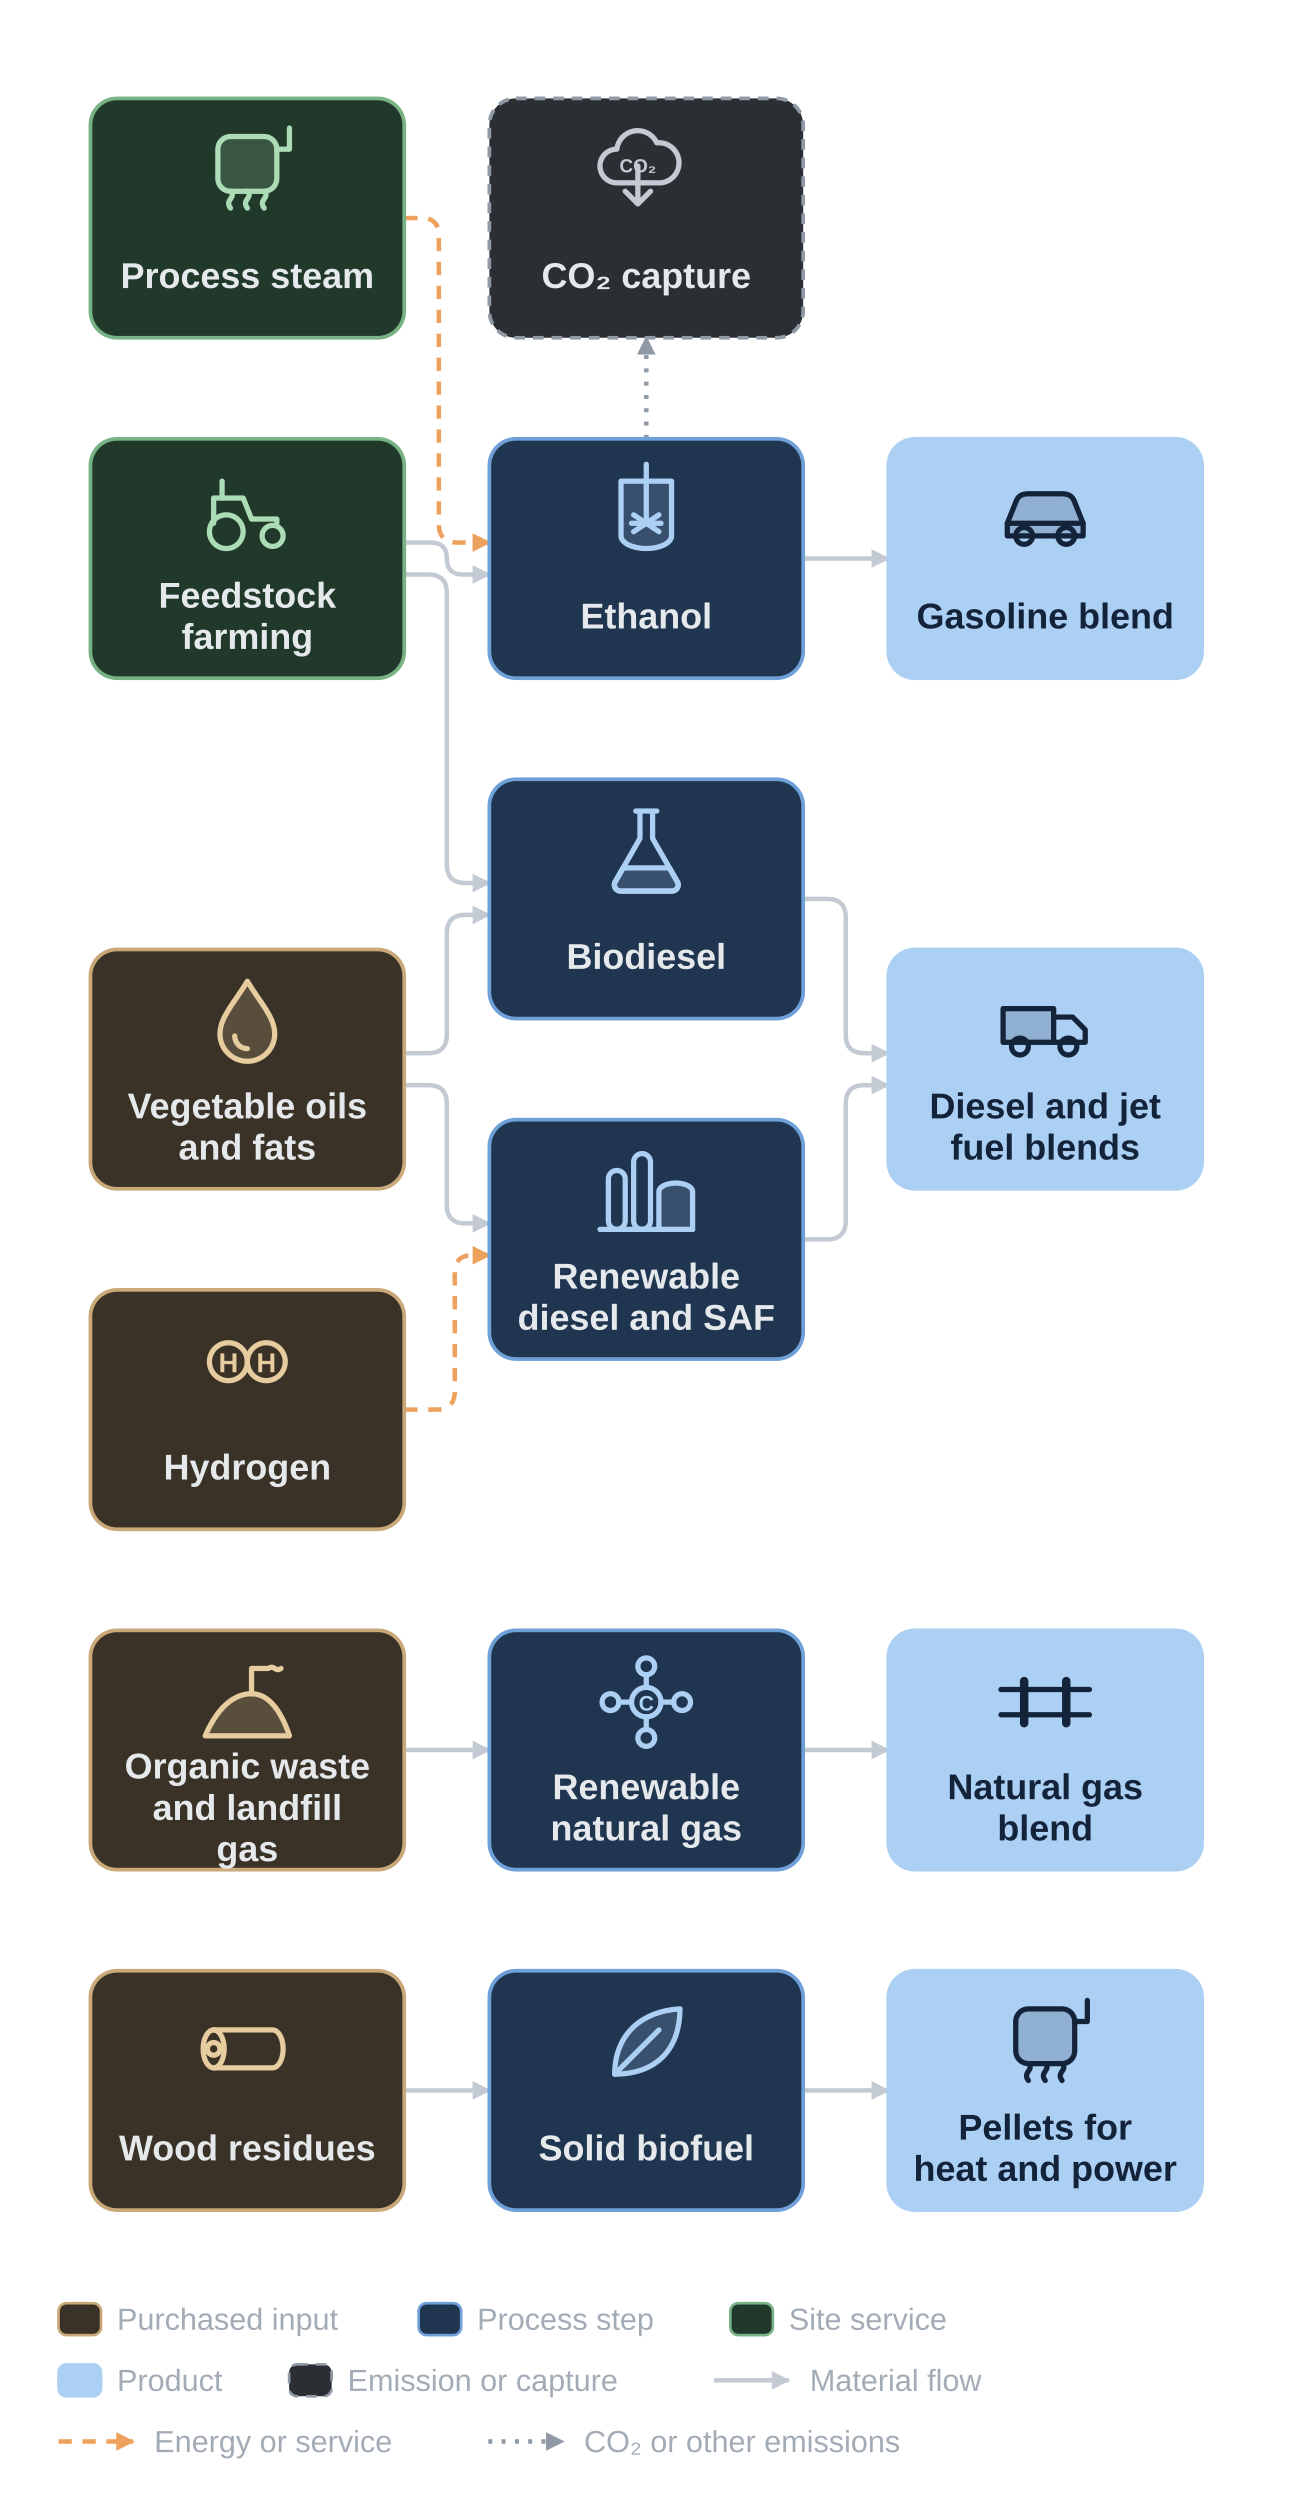
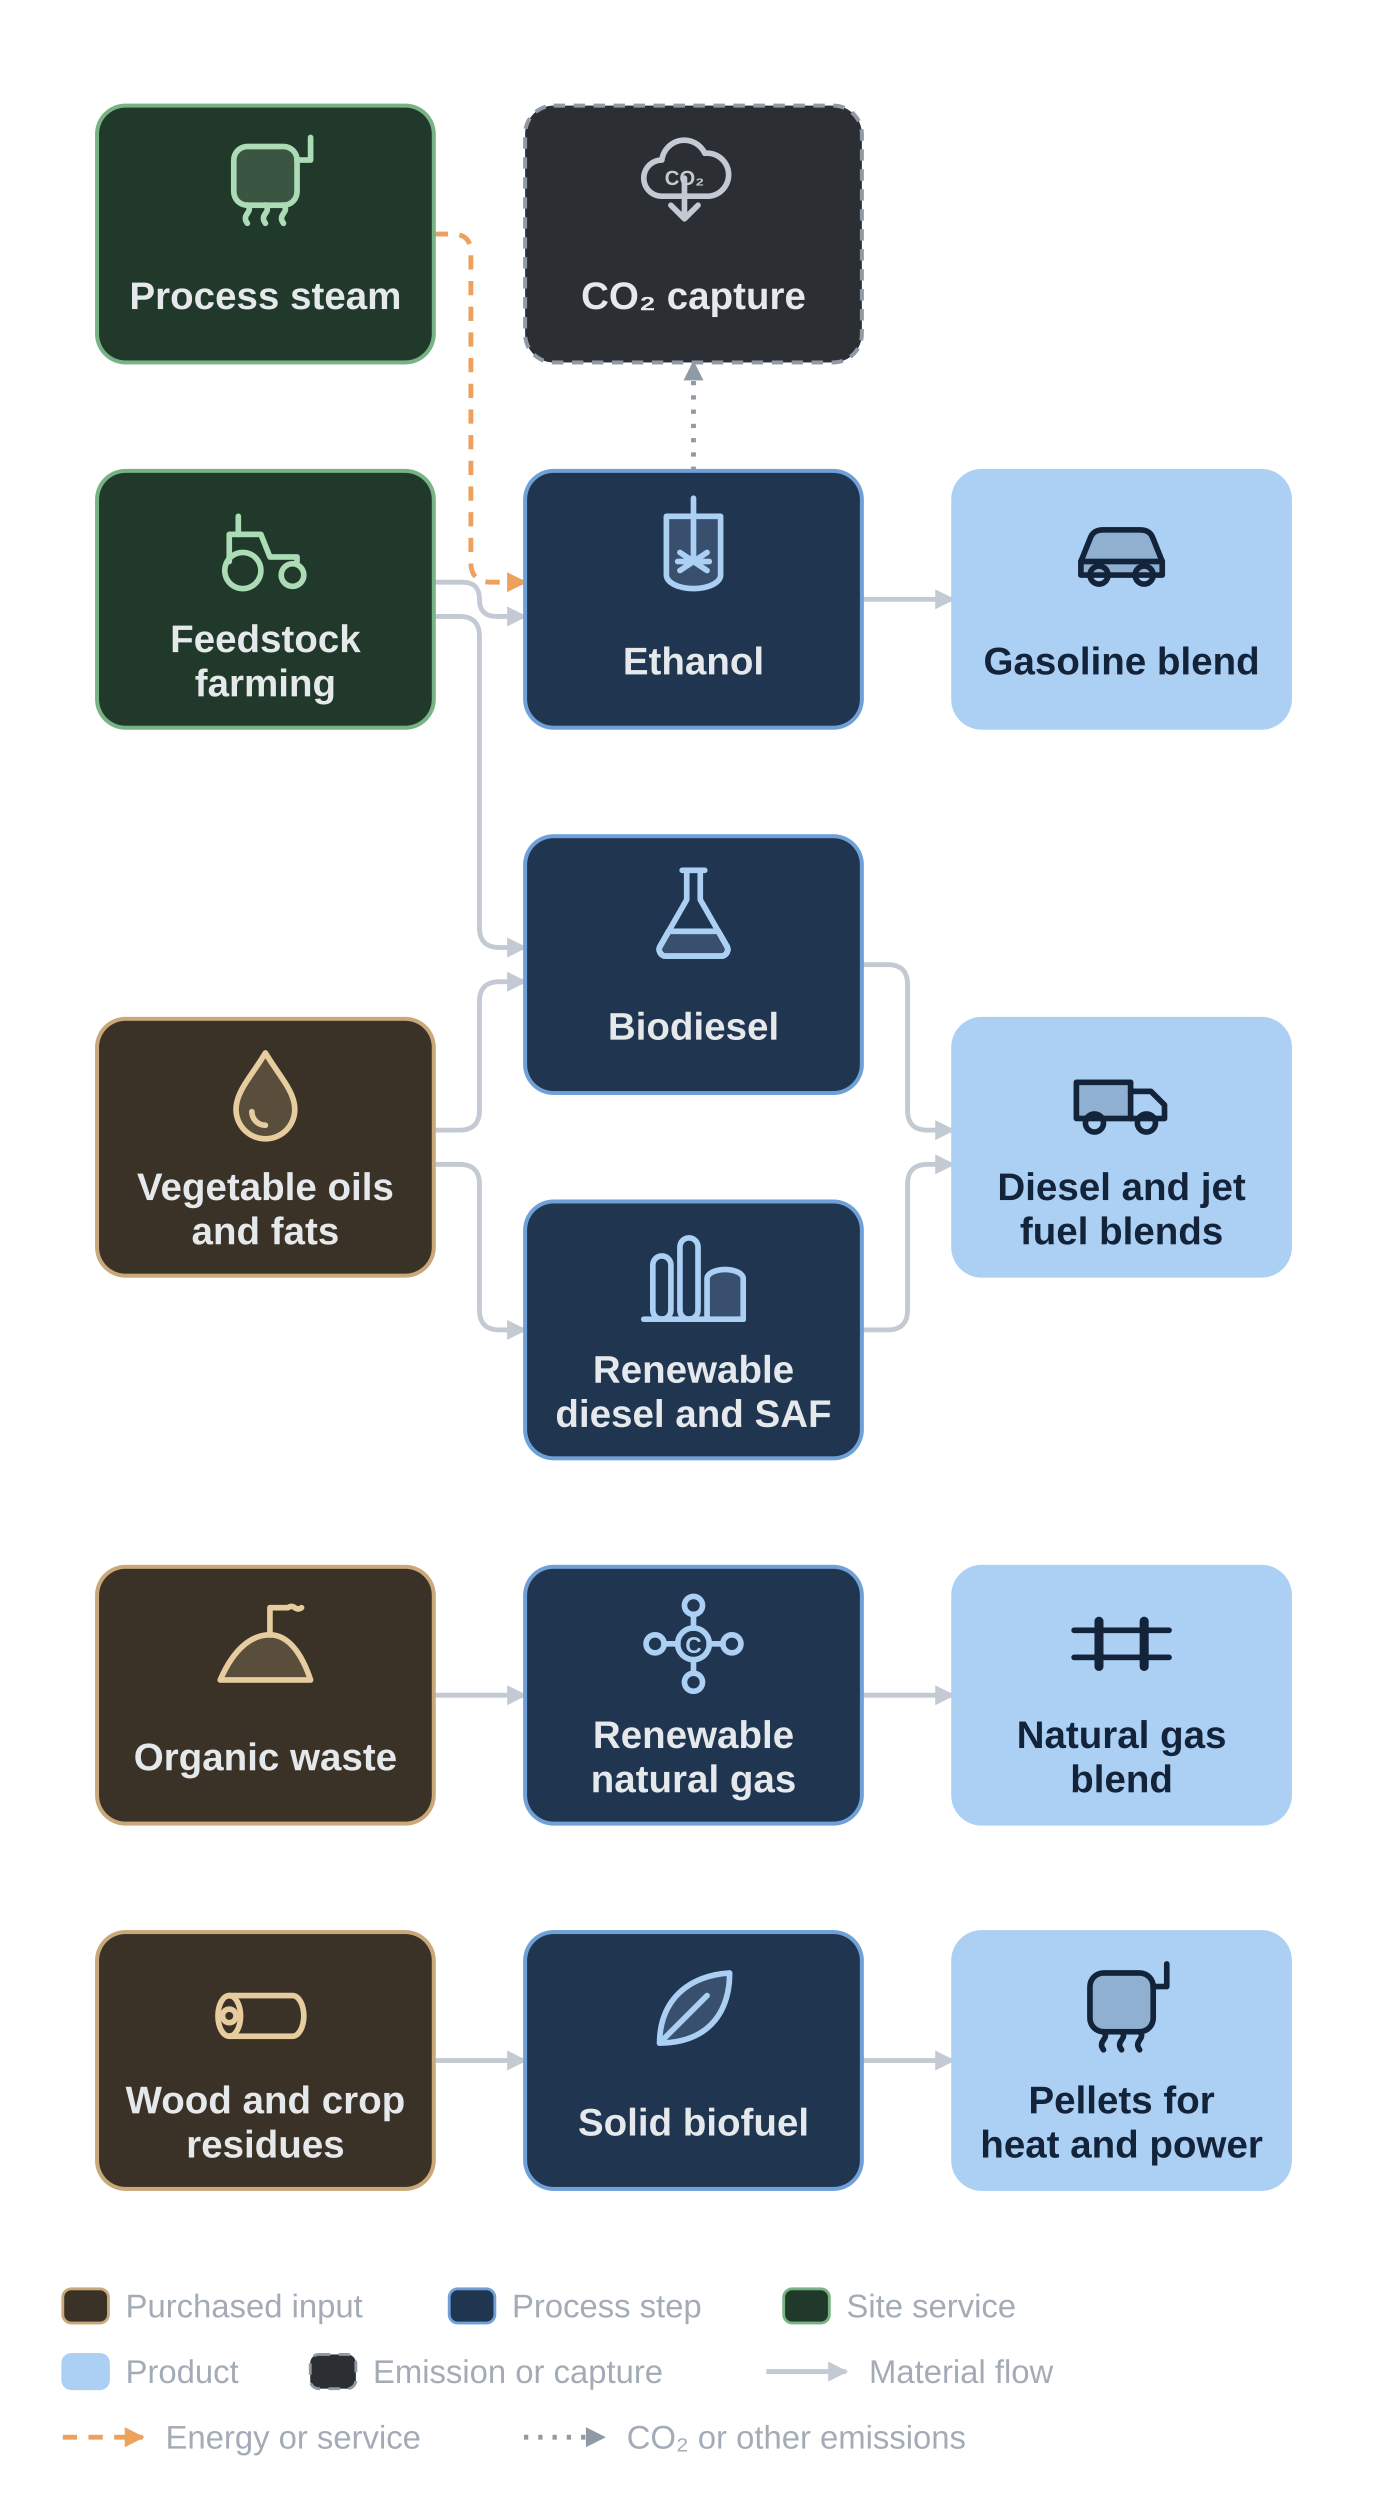
- <svg xmlns="http://www.w3.org/2000/svg" viewBox="0 0 486 940" width="486" height="940" font-family="'Source Sans Pro', 'Source Sans 3', 'Segoe UI', 'Helvetica Neue', Arial, sans-serif" role="img" aria-label="Biofuels process flowchart">
+ <svg xmlns="http://www.w3.org/2000/svg" viewBox="0 0 486 876" width="486" height="876" font-family="'Source Sans Pro', 'Source Sans 3', 'Segoe UI', 'Helvetica Neue', Arial, sans-serif" role="img" aria-label="Biofuels process flowchart">
  <defs>
    <symbol id="icon-biomass" viewBox="0 0 48 48">
      <g fill="none" stroke="currentColor" stroke-width="2.5" stroke-linecap="round" stroke-linejoin="round">
        <path d="M9 39 C9 20 22 9 40 8 C40 27 29 39 9 39 Z" fill="currentColor" fill-opacity="0.18" />
        <path d="M9 39 L30 18" />
      </g>
    </symbol>
    <symbol id="icon-boiler" viewBox="0 0 48 48">
      <g fill="none" stroke="currentColor" stroke-width="2.5" stroke-linecap="round" stroke-linejoin="round">
        <rect x="10" y="8" width="28" height="26" rx="6" fill="currentColor" fill-opacity="0.18" />
        <path d="M16 42 c-3-4 3-5 0-8 M24 42 c-3-4 3-5 0-8 M32 42 c-3-4 3-5 0-8" />
        <path d="M38 14 H44 V4" />
      </g>
    </symbol>
    <symbol id="icon-car" viewBox="0 0 48 48">
      <g fill="none" stroke="currentColor" stroke-width="2.5" stroke-linecap="round" stroke-linejoin="round">
        <path d="M6 30 L10 20 C11 17 13 16 16 16 H32 C35 16 37 17 38 20 L42 30 V36 H6 Z" fill="currentColor" fill-opacity="0.18" />
        <path d="M6 30 H42" />
        <circle cx="14" cy="36" r="4" />
        <circle cx="34" cy="36" r="4" />
      </g>
    </symbol>
    <symbol id="icon-ccs" viewBox="0 0 48 48">
      <g fill="none" stroke="currentColor" stroke-width="2.5" stroke-linecap="round" stroke-linejoin="round">
        <path d="M10 30 A8 8 0 0 1 10 14 A10 10 0 0 1 29 11 A8 8 0 0 1 31 30 Z" />
        <path d="M20 22 V40 M14 34 L20 40 L26 34" />
        <text x="20" y="25" text-anchor="middle" font-size="9" font-weight="700" fill="currentColor" stroke="none">CO₂</text>
      </g>
    </symbol>
    <symbol id="icon-chemical" viewBox="0 0 48 48">
      <g fill="none" stroke="currentColor" stroke-width="2.5" stroke-linecap="round" stroke-linejoin="round">
        <path d="M19 5 H29 M21 5 V18 L9 39 A3 3 0 0 0 12 43 H36 A3 3 0 0 0 39 39 L27 18 V5" />
        <path d="M13 32 H35 L39 39 A3 3 0 0 1 36 43 H12 A3 3 0 0 1 9 39 Z" fill="currentColor" fill-opacity="0.18" />
-       </g>
-     </symbol>
-     <symbol id="icon-hydrogen" viewBox="0 0 48 48">
-       <g fill="none" stroke="currentColor" stroke-width="2.5" stroke-linecap="round" stroke-linejoin="round">
-         <circle cx="15" cy="24" r="9" />
-         <circle cx="33" cy="24" r="9" />
-         <text x="15" y="29" text-anchor="middle" font-size="13" font-weight="700" fill="currentColor" stroke="none">H</text>
-         <text x="33" y="29" text-anchor="middle" font-size="13" font-weight="700" fill="currentColor" stroke="none">H</text>
      </g>
    </symbol>
    <symbol id="icon-landfill" viewBox="0 0 48 48">
      <g fill="none" stroke="currentColor" stroke-width="2.5" stroke-linecap="round" stroke-linejoin="round">
        <path d="M4 40 C10 26 18 20 26 20 C34 20 40 28 44 40 Z" fill="currentColor" fill-opacity="0.18" />
        <path d="M26 20 V8 H34 M34 8 c3-2 3 2 6 0" />
      </g>
    </symbol>
    <symbol id="icon-liquid-fuel" viewBox="0 0 48 48">
      <g fill="none" stroke="currentColor" stroke-width="2.5" stroke-linecap="round" stroke-linejoin="round">
        <path d="M24 5 C30 15 37 22 37 30 A13 13 0 0 1 11 30 C11 22 18 15 24 5 Z" fill="currentColor" fill-opacity="0.18" />
        <path d="M18 31 a6 6 0 0 0 6 6" />
      </g>
    </symbol>
    <symbol id="icon-log" viewBox="0 0 48 48">
      <g fill="none" stroke="currentColor" stroke-width="2.5" stroke-linecap="round" stroke-linejoin="round">
        <path d="M8 18 H36 A5 9 0 0 1 36 36 H8" />
        <ellipse cx="8" cy="27" rx="5" ry="9" />
        <circle cx="8" cy="27" r="3" />
      </g>
    </symbol>
    <symbol id="icon-methane" viewBox="0 0 48 48">
      <g fill="none" stroke="currentColor" stroke-width="2.5" stroke-linecap="round" stroke-linejoin="round">
        <circle cx="24" cy="24" r="7" />
        <circle cx="24" cy="7" r="4" />
        <circle cx="24" cy="41" r="4" />
        <circle cx="7" cy="24" r="4" />
        <circle cx="41" cy="24" r="4" />
        <path d="M24 11 V17 M24 31 V37 M11 24 H17 M31 24 H37" />
        <text x="24" y="28" text-anchor="middle" font-size="10" font-weight="700" fill="currentColor" stroke="none">C</text>
      </g>
    </symbol>
    <symbol id="icon-pipeline" viewBox="0 0 48 48">
      <g fill="none" stroke="currentColor" stroke-width="2.5" stroke-linecap="round" stroke-linejoin="round">
        <path d="M3 18 H45 M3 30 H45" />
        <path d="M14 14 V34 M34 14 V34" stroke-width="4" />
      </g>
    </symbol>
    <symbol id="icon-reactor" viewBox="0 0 48 48">
      <g fill="none" stroke="currentColor" stroke-width="2.5" stroke-linecap="round" stroke-linejoin="round">
        <path d="M12 10 H36 V36 A12 6 0 0 1 12 36 Z" fill="currentColor" fill-opacity="0.18" />
        <path d="M24 2 V30 M17 30 H31 M18 26 L30 34 M30 26 L18 34" />
      </g>
    </symbol>
    <symbol id="icon-refinery" viewBox="0 0 48 48">
      <g fill="none" stroke="currentColor" stroke-width="2.5" stroke-linecap="round" stroke-linejoin="round">
        <rect x="6" y="14" width="8" height="28" rx="4" />
        <rect x="18" y="6" width="8" height="36" rx="4" />
        <path d="M30 42 V24 A8 4 0 0 1 46 24 V42" fill="currentColor" fill-opacity="0.18" />
        <path d="M2 42 H46" />
      </g>
    </symbol>
    <symbol id="icon-tractor" viewBox="0 0 48 48">
      <g fill="none" stroke="currentColor" stroke-width="2.5" stroke-linecap="round" stroke-linejoin="round">
        <path d="M8 30 V18 H22 L26 28 H38 V30" />
        <circle cx="14" cy="34" r="8" />
        <circle cx="36" cy="36" r="5" />
        <path d="M12 18 V10" />
      </g>
    </symbol>
    <symbol id="icon-truck" viewBox="0 0 48 48">
      <g fill="none" stroke="currentColor" stroke-width="2.5" stroke-linecap="round" stroke-linejoin="round">
        <path d="M4 18 H28 V34 H4 Z" fill="currentColor" fill-opacity="0.18" />
        <path d="M28 22 H37 L43 28 V34 H28" />
        <circle cx="12" cy="36" r="4" />
        <circle cx="35" cy="36" r="4" />
      </g>
    </symbol>
    <marker id="arrow-material" viewBox="0 0 10 10" refX="9" refY="5" markerWidth="7" markerHeight="7" markerUnits="userSpaceOnUse" orient="auto-start-reverse">
      <path d="M 0 0 L 10 5 L 0 10 z" fill="#c3cad3" />
    </marker>
    <marker id="arrow-energy" viewBox="0 0 10 10" refX="9" refY="5" markerWidth="7" markerHeight="7" markerUnits="userSpaceOnUse" orient="auto-start-reverse">
      <path d="M 0 0 L 10 5 L 0 10 z" fill="#eda15c" />
    </marker>
    <marker id="arrow-emission" viewBox="0 0 10 10" refX="9" refY="5" markerWidth="7" markerHeight="7" markerUnits="userSpaceOnUse" orient="auto-start-reverse">
      <path d="M 0 0 L 10 5 L 0 10 z" fill="#8f9aa6" />
    </marker>
  </defs>
  <path d="M 152.0 204.0 L 162.0 204.0 Q 168.0 204.0 168.0 210.0 L 168.0 210.0 Q 168.0 216.0 174.0 216.0 L 184.0 216.0" fill="none" stroke="#c3cad3" stroke-width="1.7" marker-end="url(#arrow-material)" />
  <path d="M 152.0 216.0 L 161.0 216.0 Q 168.0 216.0 168.0 223.0 L 168.0 325.0 Q 168.0 332.0 175.0 332.0 L 184.0 332.0" fill="none" stroke="#c3cad3" stroke-width="1.7" marker-end="url(#arrow-material)" />
  <path d="M 152.0 396.0 L 161.0 396.0 Q 168.0 396.0 168.0 389.0 L 168.0 351.0 Q 168.0 344.0 175.0 344.0 L 184.0 344.0" fill="none" stroke="#c3cad3" stroke-width="1.7" marker-end="url(#arrow-material)" />
-   <path d="M 152.0 408.0 L 161.0 408.0 Q 168.0 408.0 168.0 415.0 L 168.0 453.0 Q 168.0 460.0 175.0 460.0 L 184.0 460.0" fill="none" stroke="#c3cad3" stroke-width="1.7" marker-end="url(#arrow-material)" />
-   <path d="M 152.0 530.0 L 164.0 530.0 Q 171.0 530.0 171.0 523.0 L 171.0 478.5 Q 171.0 472.0 177.5 472.0 L 184.0 472.0" fill="none" stroke="#eda15c" stroke-width="1.7" stroke-dasharray="5 4" marker-end="url(#arrow-energy)" />
-   <path d="M 152.0 658.0 L 184.0 658.0" fill="none" stroke="#c3cad3" stroke-width="1.7" marker-end="url(#arrow-material)" />
-   <path d="M 152.0 786.0 L 184.0 786.0" fill="none" stroke="#c3cad3" stroke-width="1.7" marker-end="url(#arrow-material)" />
+   <path d="M 152.0 408.0 L 161.0 408.0 Q 168.0 408.0 168.0 415.0 L 168.0 459.0 Q 168.0 466.0 175.0 466.0 L 184.0 466.0" fill="none" stroke="#c3cad3" stroke-width="1.7" marker-end="url(#arrow-material)" />
+   <path d="M 152.0 594.0 L 184.0 594.0" fill="none" stroke="#c3cad3" stroke-width="1.7" marker-end="url(#arrow-material)" />
+   <path d="M 152.0 722.0 L 184.0 722.0" fill="none" stroke="#c3cad3" stroke-width="1.7" marker-end="url(#arrow-material)" />
  <path d="M 243.0 165.0 L 243.0 127.0" fill="none" stroke="#8f9aa6" stroke-width="1.7" stroke-dasharray="1.5 3.5" marker-end="url(#arrow-emission)" />
  <path d="M 152.0 82.0 L 158.5 82.0 Q 165.0 82.0 165.0 88.5 L 165.0 197.0 Q 165.0 204.0 172.0 204.0 L 184.0 204.0" fill="none" stroke="#eda15c" stroke-width="1.7" stroke-dasharray="5 4" marker-end="url(#arrow-energy)" />
  <path d="M 302.0 210.0 L 334.0 210.0" fill="none" stroke="#c3cad3" stroke-width="1.7" marker-end="url(#arrow-material)" />
  <path d="M 302.0 338.0 L 311.0 338.0 Q 318.0 338.0 318.0 345.0 L 318.0 389.0 Q 318.0 396.0 325.0 396.0 L 334.0 396.0" fill="none" stroke="#c3cad3" stroke-width="1.7" marker-end="url(#arrow-material)" />
  <path d="M 302.0 466.0 L 311.0 466.0 Q 318.0 466.0 318.0 459.0 L 318.0 415.0 Q 318.0 408.0 325.0 408.0 L 334.0 408.0" fill="none" stroke="#c3cad3" stroke-width="1.7" marker-end="url(#arrow-material)" />
-   <path d="M 302.0 658.0 L 334.0 658.0" fill="none" stroke="#c3cad3" stroke-width="1.7" marker-end="url(#arrow-material)" />
-   <path d="M 302.0 786.0 L 334.0 786.0" fill="none" stroke="#c3cad3" stroke-width="1.7" marker-end="url(#arrow-material)" />
+   <path d="M 302.0 594.0 L 334.0 594.0" fill="none" stroke="#c3cad3" stroke-width="1.7" marker-end="url(#arrow-material)" />
+   <path d="M 302.0 722.0 L 334.0 722.0" fill="none" stroke="#c3cad3" stroke-width="1.7" marker-end="url(#arrow-material)" />
  <g>
    <rect x="34.0" y="165.0" width="118" height="90" rx="10" fill="#21392a" stroke="#78b386" stroke-width="1.4" />
    <use href="#icon-tractor" x="74.0" y="173.0" width="38" height="38" style="color:#acdcb6" />
    <text x="93.0" y="228.5" text-anchor="middle" font-size="13.5" font-weight="600" fill="#e6e9ec">Feedstock</text>
    <text x="93.0" y="244.0" text-anchor="middle" font-size="13.5" font-weight="600" fill="#e6e9ec">farming</text>
  </g>
  <g>
    <rect x="34.0" y="357.0" width="118" height="90" rx="10" fill="#3a3226" stroke="#c9a979" stroke-width="1.4" />
    <use href="#icon-liquid-fuel" x="74.0" y="365.0" width="38" height="38" style="color:#e6cc9f" />
    <text x="93.0" y="420.5" text-anchor="middle" font-size="13.5" font-weight="600" fill="#e6e9ec">Vegetable oils</text>
    <text x="93.0" y="436.0" text-anchor="middle" font-size="13.5" font-weight="600" fill="#e6e9ec">and fats</text>
  </g>
  <g>
-     <rect x="34.0" y="485.0" width="118" height="90" rx="10" fill="#3a3226" stroke="#c9a979" stroke-width="1.4" />
-     <use href="#icon-hydrogen" x="74.0" y="493.0" width="38" height="38" style="color:#e6cc9f" />
-     <text x="93.0" y="556.3" text-anchor="middle" font-size="13.5" font-weight="600" fill="#e6e9ec">Hydrogen</text>
-   </g>
-   <g>
-     <rect x="34.0" y="613.0" width="118" height="90" rx="10" fill="#3a3226" stroke="#c9a979" stroke-width="1.4" />
-     <use href="#icon-landfill" x="74.0" y="621.0" width="38" height="38" style="color:#e6cc9f" />
-     <text x="93.0" y="668.7" text-anchor="middle" font-size="13.5" font-weight="600" fill="#e6e9ec">Organic waste</text>
-     <text x="93.0" y="684.3" text-anchor="middle" font-size="13.5" font-weight="600" fill="#e6e9ec">and landfill</text>
-     <text x="93.0" y="699.8" text-anchor="middle" font-size="13.5" font-weight="600" fill="#e6e9ec">gas</text>
-   </g>
-   <g>
-     <rect x="34.0" y="741.0" width="118" height="90" rx="10" fill="#3a3226" stroke="#c9a979" stroke-width="1.4" />
-     <use href="#icon-log" x="74.0" y="749.0" width="38" height="38" style="color:#e6cc9f" />
-     <text x="93.0" y="812.3" text-anchor="middle" font-size="13.5" font-weight="600" fill="#e6e9ec">Wood residues</text>
+     <rect x="34.0" y="549.0" width="118" height="90" rx="10" fill="#3a3226" stroke="#c9a979" stroke-width="1.4" />
+     <use href="#icon-landfill" x="74.0" y="557.0" width="38" height="38" style="color:#e6cc9f" />
+     <text x="93.0" y="620.3" text-anchor="middle" font-size="13.5" font-weight="600" fill="#e6e9ec">Organic waste</text>
+   </g>
+   <g>
+     <rect x="34.0" y="677.0" width="118" height="90" rx="10" fill="#3a3226" stroke="#c9a979" stroke-width="1.4" />
+     <use href="#icon-log" x="74.0" y="685.0" width="38" height="38" style="color:#e6cc9f" />
+     <text x="93.0" y="740.5" text-anchor="middle" font-size="13.5" font-weight="600" fill="#e6e9ec">Wood and crop</text>
+     <text x="93.0" y="756.0" text-anchor="middle" font-size="13.5" font-weight="600" fill="#e6e9ec">residues</text>
  </g>
  <g>
    <rect x="184.0" y="37.0" width="118" height="90" rx="10" fill="#2b2f34" stroke="#8f9aa6" stroke-width="1.4" stroke-dasharray="4 3" />
    <use href="#icon-ccs" x="224.0" y="45.0" width="38" height="38" style="color:#c3cad3" />
    <text x="243.0" y="108.3" text-anchor="middle" font-size="13.5" font-weight="600" fill="#e6e9ec">CO₂ capture</text>
  </g>
  <g>
    <rect x="184.0" y="165.0" width="118" height="90" rx="10" fill="#1f3550" stroke="#6fa0d8" stroke-width="1.4" />
    <use href="#icon-reactor" x="224.0" y="173.0" width="38" height="38" style="color:#acd0f4" />
    <text x="243.0" y="236.3" text-anchor="middle" font-size="13.5" font-weight="600" fill="#e6e9ec">Ethanol</text>
  </g>
  <g>
    <rect x="184.0" y="293.0" width="118" height="90" rx="10" fill="#1f3550" stroke="#6fa0d8" stroke-width="1.4" />
    <use href="#icon-chemical" x="224.0" y="301.0" width="38" height="38" style="color:#acd0f4" />
    <text x="243.0" y="364.3" text-anchor="middle" font-size="13.5" font-weight="600" fill="#e6e9ec">Biodiesel</text>
  </g>
  <g>
    <rect x="184.0" y="421.0" width="118" height="90" rx="10" fill="#1f3550" stroke="#6fa0d8" stroke-width="1.4" />
    <use href="#icon-refinery" x="224.0" y="429.0" width="38" height="38" style="color:#acd0f4" />
    <text x="243.0" y="484.5" text-anchor="middle" font-size="13.5" font-weight="600" fill="#e6e9ec">Renewable</text>
    <text x="243.0" y="500.0" text-anchor="middle" font-size="13.5" font-weight="600" fill="#e6e9ec">diesel and SAF</text>
  </g>
  <g>
-     <rect x="184.0" y="613.0" width="118" height="90" rx="10" fill="#1f3550" stroke="#6fa0d8" stroke-width="1.4" />
-     <use href="#icon-methane" x="224.0" y="621.0" width="38" height="38" style="color:#acd0f4" />
-     <text x="243.0" y="676.5" text-anchor="middle" font-size="13.5" font-weight="600" fill="#e6e9ec">Renewable</text>
-     <text x="243.0" y="692.0" text-anchor="middle" font-size="13.5" font-weight="600" fill="#e6e9ec">natural gas</text>
-   </g>
-   <g>
-     <rect x="184.0" y="741.0" width="118" height="90" rx="10" fill="#1f3550" stroke="#6fa0d8" stroke-width="1.4" />
-     <use href="#icon-biomass" x="224.0" y="749.0" width="38" height="38" style="color:#acd0f4" />
-     <text x="243.0" y="812.3" text-anchor="middle" font-size="13.5" font-weight="600" fill="#e6e9ec">Solid biofuel</text>
+     <rect x="184.0" y="549.0" width="118" height="90" rx="10" fill="#1f3550" stroke="#6fa0d8" stroke-width="1.4" />
+     <use href="#icon-methane" x="224.0" y="557.0" width="38" height="38" style="color:#acd0f4" />
+     <text x="243.0" y="612.5" text-anchor="middle" font-size="13.5" font-weight="600" fill="#e6e9ec">Renewable</text>
+     <text x="243.0" y="628.0" text-anchor="middle" font-size="13.5" font-weight="600" fill="#e6e9ec">natural gas</text>
+   </g>
+   <g>
+     <rect x="184.0" y="677.0" width="118" height="90" rx="10" fill="#1f3550" stroke="#6fa0d8" stroke-width="1.4" />
+     <use href="#icon-biomass" x="224.0" y="685.0" width="38" height="38" style="color:#acd0f4" />
+     <text x="243.0" y="748.3" text-anchor="middle" font-size="13.5" font-weight="600" fill="#e6e9ec">Solid biofuel</text>
  </g>
  <g>
    <rect x="34.0" y="37.0" width="118" height="90" rx="10" fill="#21392a" stroke="#78b386" stroke-width="1.4" />
    <use href="#icon-boiler" x="74.0" y="45.0" width="38" height="38" style="color:#acdcb6" />
    <text x="93.0" y="108.3" text-anchor="middle" font-size="13.5" font-weight="600" fill="#e6e9ec">Process steam</text>
  </g>
  <g>
    <rect x="334.0" y="165.0" width="118" height="90" rx="10" fill="#acd0f4" stroke="#acd0f4" stroke-width="1.4" />
    <use href="#icon-car" x="374.0" y="173.0" width="38" height="38" style="color:#13233a" />
    <text x="393.0" y="236.3" text-anchor="middle" font-size="13.5" font-weight="600" fill="#13233a">Gasoline blend</text>
  </g>
  <g>
    <rect x="334.0" y="357.0" width="118" height="90" rx="10" fill="#acd0f4" stroke="#acd0f4" stroke-width="1.4" />
    <use href="#icon-truck" x="374.0" y="365.0" width="38" height="38" style="color:#13233a" />
    <text x="393.0" y="420.5" text-anchor="middle" font-size="13.5" font-weight="600" fill="#13233a">Diesel and jet</text>
    <text x="393.0" y="436.0" text-anchor="middle" font-size="13.5" font-weight="600" fill="#13233a">fuel blends</text>
  </g>
  <g>
-     <rect x="334.0" y="613.0" width="118" height="90" rx="10" fill="#acd0f4" stroke="#acd0f4" stroke-width="1.4" />
-     <use href="#icon-pipeline" x="374.0" y="621.0" width="38" height="38" style="color:#13233a" />
-     <text x="393.0" y="676.5" text-anchor="middle" font-size="13.5" font-weight="600" fill="#13233a">Natural gas</text>
-     <text x="393.0" y="692.0" text-anchor="middle" font-size="13.5" font-weight="600" fill="#13233a">blend</text>
-   </g>
-   <g>
-     <rect x="334.0" y="741.0" width="118" height="90" rx="10" fill="#acd0f4" stroke="#acd0f4" stroke-width="1.4" />
-     <use href="#icon-boiler" x="374.0" y="749.0" width="38" height="38" style="color:#13233a" />
-     <text x="393.0" y="804.5" text-anchor="middle" font-size="13.5" font-weight="600" fill="#13233a">Pellets for</text>
-     <text x="393.0" y="820.0" text-anchor="middle" font-size="13.5" font-weight="600" fill="#13233a">heat and power</text>
-   </g>
-   <rect x="22.0" y="866.0" width="16" height="12" rx="3" fill="#3a3226" stroke="#c9a979" />
-   <text x="44.0" y="876.0" font-size="11.5" fill="#a3acb6">Purchased input</text>
-   <rect x="157.4" y="866.0" width="16" height="12" rx="3" fill="#1f3550" stroke="#6fa0d8" />
-   <text x="179.4" y="876.0" font-size="11.5" fill="#a3acb6">Process step</text>
-   <rect x="274.6" y="866.0" width="16" height="12" rx="3" fill="#21392a" stroke="#78b386" />
-   <text x="296.6" y="876.0" font-size="11.5" fill="#a3acb6">Site service</text>
-   <rect x="22.0" y="889.0" width="16" height="12" rx="3" fill="#acd0f4" stroke="#acd0f4" />
-   <text x="44.0" y="899.0" font-size="11.5" fill="#a3acb6">Product</text>
-   <rect x="108.7" y="889.0" width="16" height="12" rx="3" fill="#2b2f34" stroke="#8f9aa6" stroke-dasharray="4 3" />
-   <text x="130.7" y="899.0" font-size="11.5" fill="#a3acb6">Emission or capture</text>
-   <path d="M 268.5 895.0 H 296.5" stroke="#c3cad3" stroke-width="1.7" marker-end="url(#arrow-material)" />
-   <text x="304.5" y="899.0" font-size="11.5" fill="#a3acb6">Material flow</text>
-   <path d="M 22.0 918.0 H 50.0" stroke="#eda15c" stroke-width="1.7" stroke-dasharray="5 4" marker-end="url(#arrow-energy)" />
-   <text x="58.0" y="922.0" font-size="11.5" fill="#a3acb6">Energy or service</text>
-   <path d="M 183.6 918.0 H 211.6" stroke="#8f9aa6" stroke-width="1.7" stroke-dasharray="1.5 3.5" marker-end="url(#arrow-emission)" />
-   <text x="219.6" y="922.0" font-size="11.5" fill="#a3acb6">CO₂ or other emissions</text>
+     <rect x="334.0" y="549.0" width="118" height="90" rx="10" fill="#acd0f4" stroke="#acd0f4" stroke-width="1.4" />
+     <use href="#icon-pipeline" x="374.0" y="557.0" width="38" height="38" style="color:#13233a" />
+     <text x="393.0" y="612.5" text-anchor="middle" font-size="13.5" font-weight="600" fill="#13233a">Natural gas</text>
+     <text x="393.0" y="628.0" text-anchor="middle" font-size="13.5" font-weight="600" fill="#13233a">blend</text>
+   </g>
+   <g>
+     <rect x="334.0" y="677.0" width="118" height="90" rx="10" fill="#acd0f4" stroke="#acd0f4" stroke-width="1.4" />
+     <use href="#icon-boiler" x="374.0" y="685.0" width="38" height="38" style="color:#13233a" />
+     <text x="393.0" y="740.5" text-anchor="middle" font-size="13.5" font-weight="600" fill="#13233a">Pellets for</text>
+     <text x="393.0" y="756.0" text-anchor="middle" font-size="13.5" font-weight="600" fill="#13233a">heat and power</text>
+   </g>
+   <rect x="22.0" y="802" width="16" height="12" rx="3" fill="#3a3226" stroke="#c9a979" />
+   <text x="44.0" y="812" font-size="11.5" fill="#a3acb6">Purchased input</text>
+   <rect x="157.4" y="802" width="16" height="12" rx="3" fill="#1f3550" stroke="#6fa0d8" />
+   <text x="179.4" y="812" font-size="11.5" fill="#a3acb6">Process step</text>
+   <rect x="274.6" y="802" width="16" height="12" rx="3" fill="#21392a" stroke="#78b386" />
+   <text x="296.6" y="812" font-size="11.5" fill="#a3acb6">Site service</text>
+   <rect x="22.0" y="825.0" width="16" height="12" rx="3" fill="#acd0f4" stroke="#acd0f4" />
+   <text x="44.0" y="835.0" font-size="11.5" fill="#a3acb6">Product</text>
+   <rect x="108.7" y="825.0" width="16" height="12" rx="3" fill="#2b2f34" stroke="#8f9aa6" stroke-dasharray="4 3" />
+   <text x="130.7" y="835.0" font-size="11.5" fill="#a3acb6">Emission or capture</text>
+   <path d="M 268.5 831.0 H 296.5" stroke="#c3cad3" stroke-width="1.7" marker-end="url(#arrow-material)" />
+   <text x="304.5" y="835.0" font-size="11.5" fill="#a3acb6">Material flow</text>
+   <path d="M 22.0 854.0 H 50.0" stroke="#eda15c" stroke-width="1.7" stroke-dasharray="5 4" marker-end="url(#arrow-energy)" />
+   <text x="58.0" y="858.0" font-size="11.5" fill="#a3acb6">Energy or service</text>
+   <path d="M 183.6 854.0 H 211.6" stroke="#8f9aa6" stroke-width="1.7" stroke-dasharray="1.5 3.5" marker-end="url(#arrow-emission)" />
+   <text x="219.6" y="858.0" font-size="11.5" fill="#a3acb6">CO₂ or other emissions</text>
</svg>
